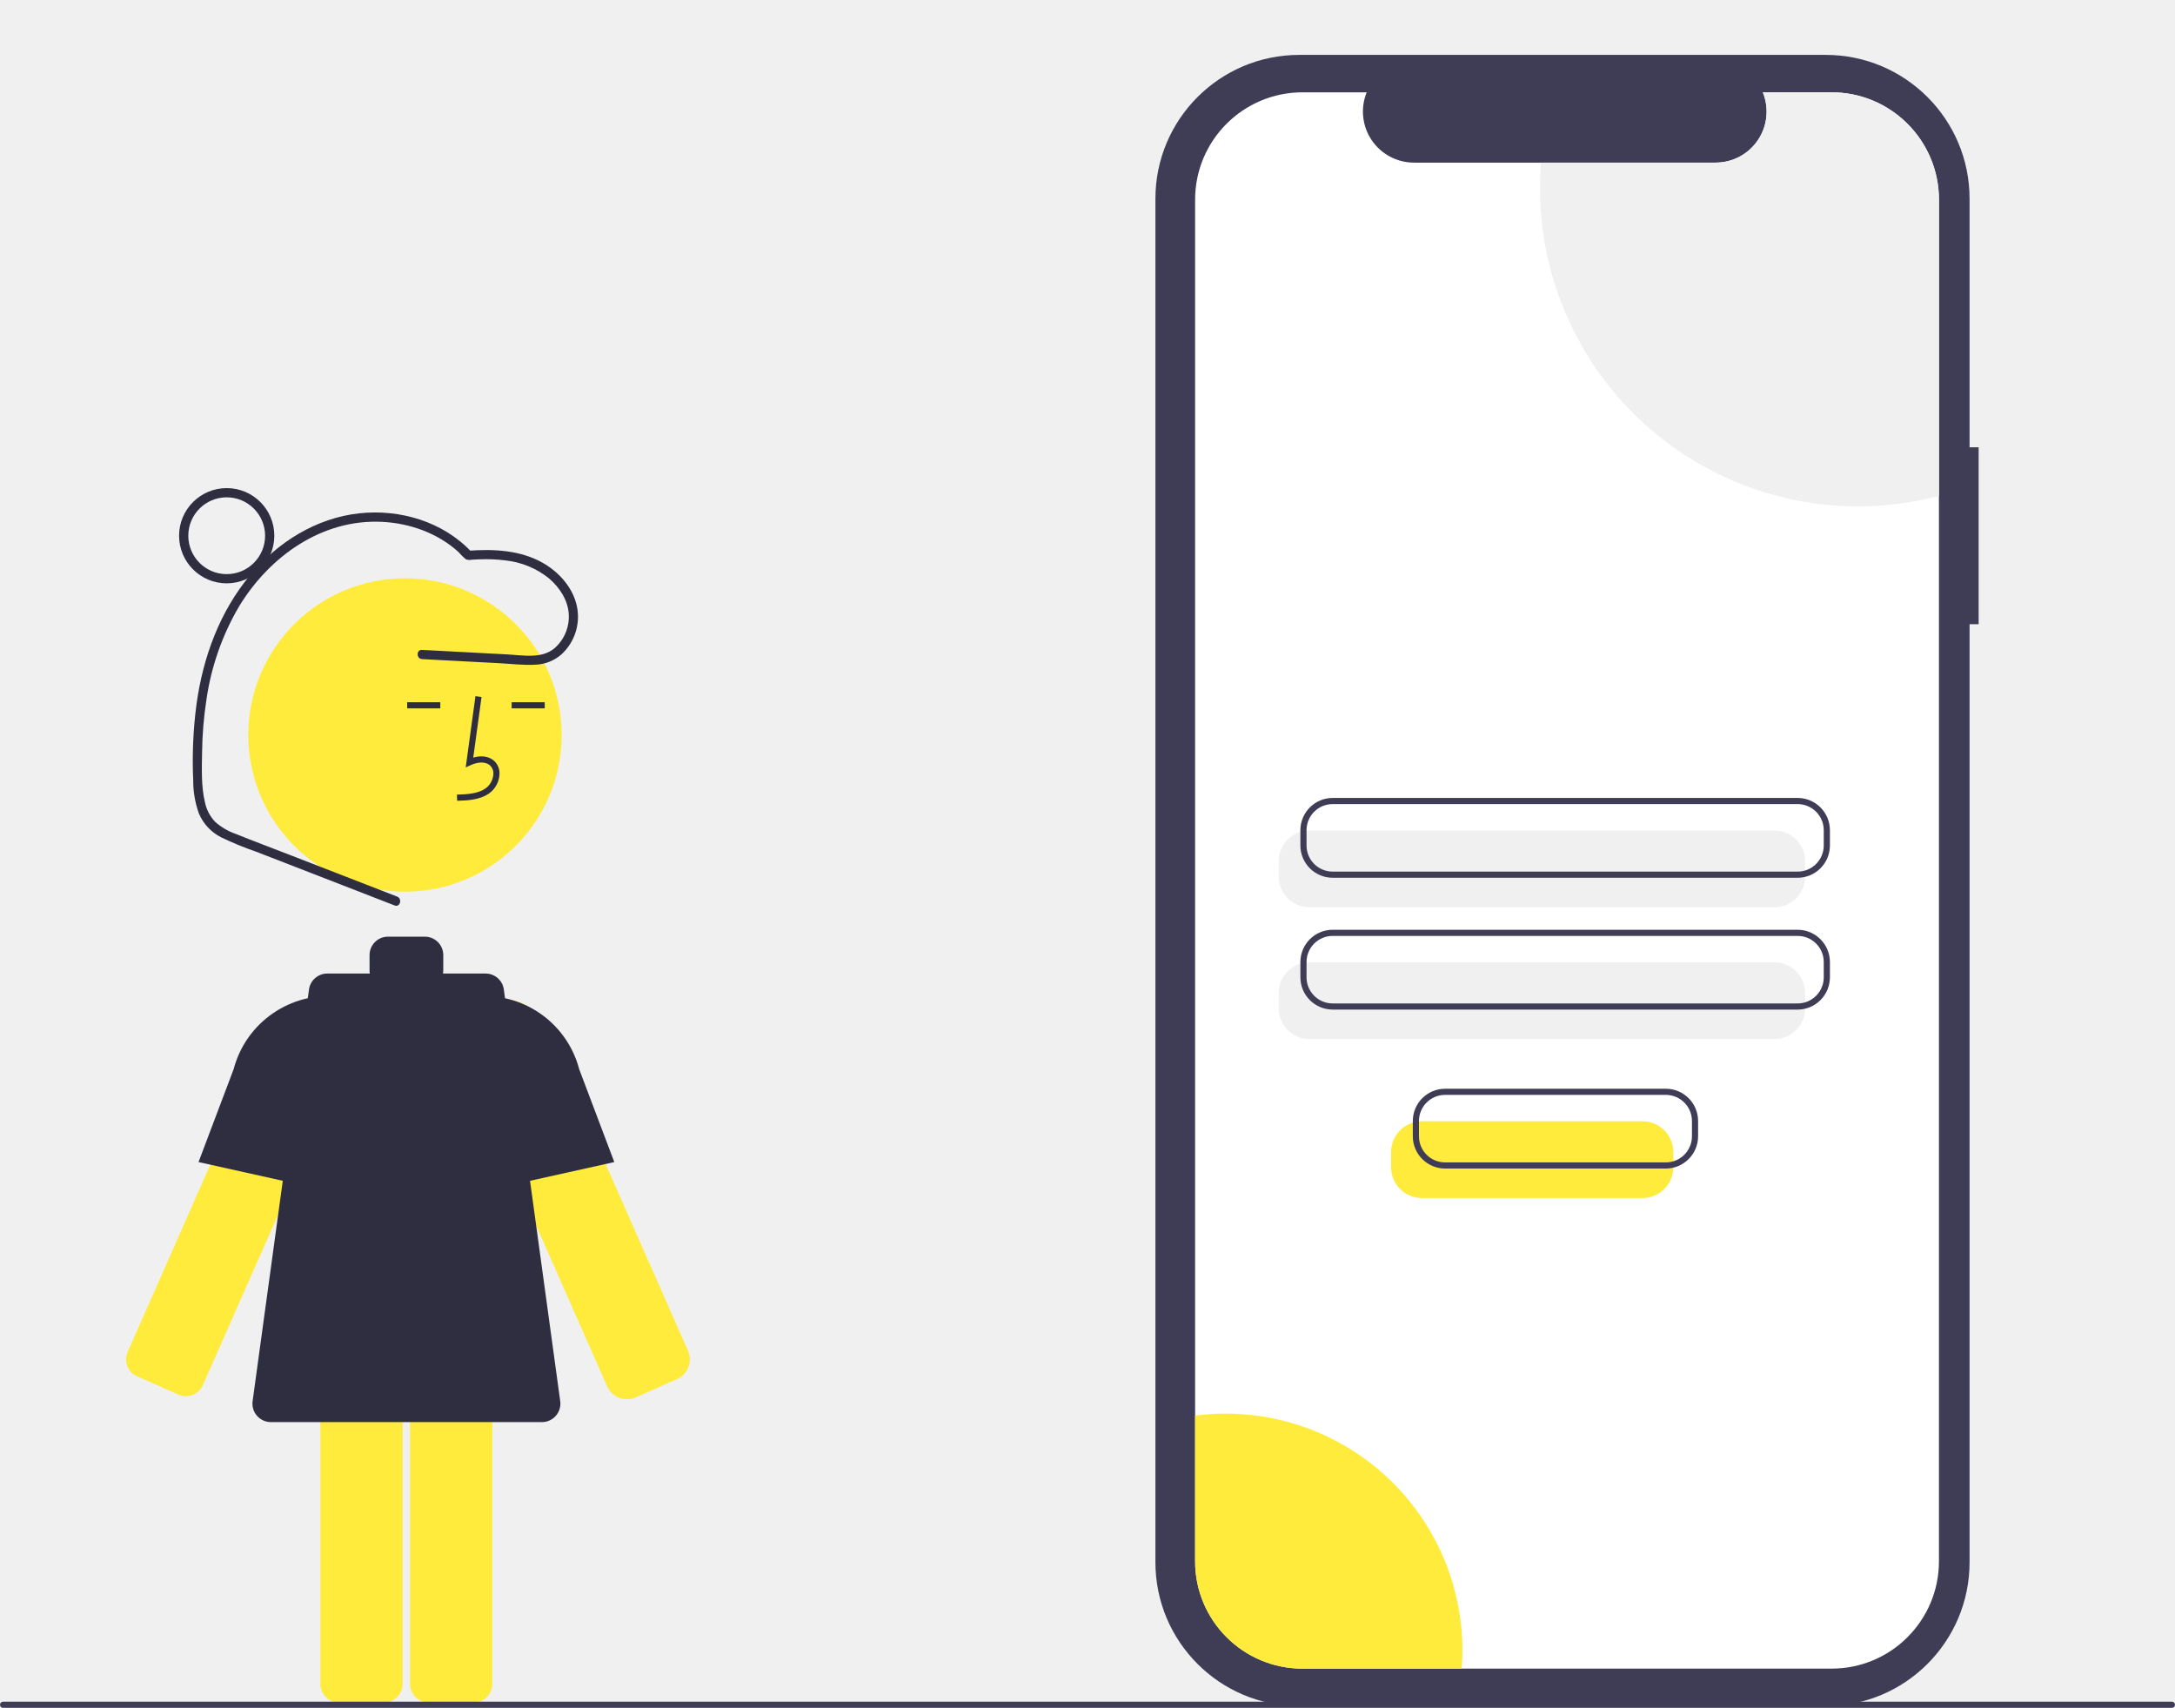
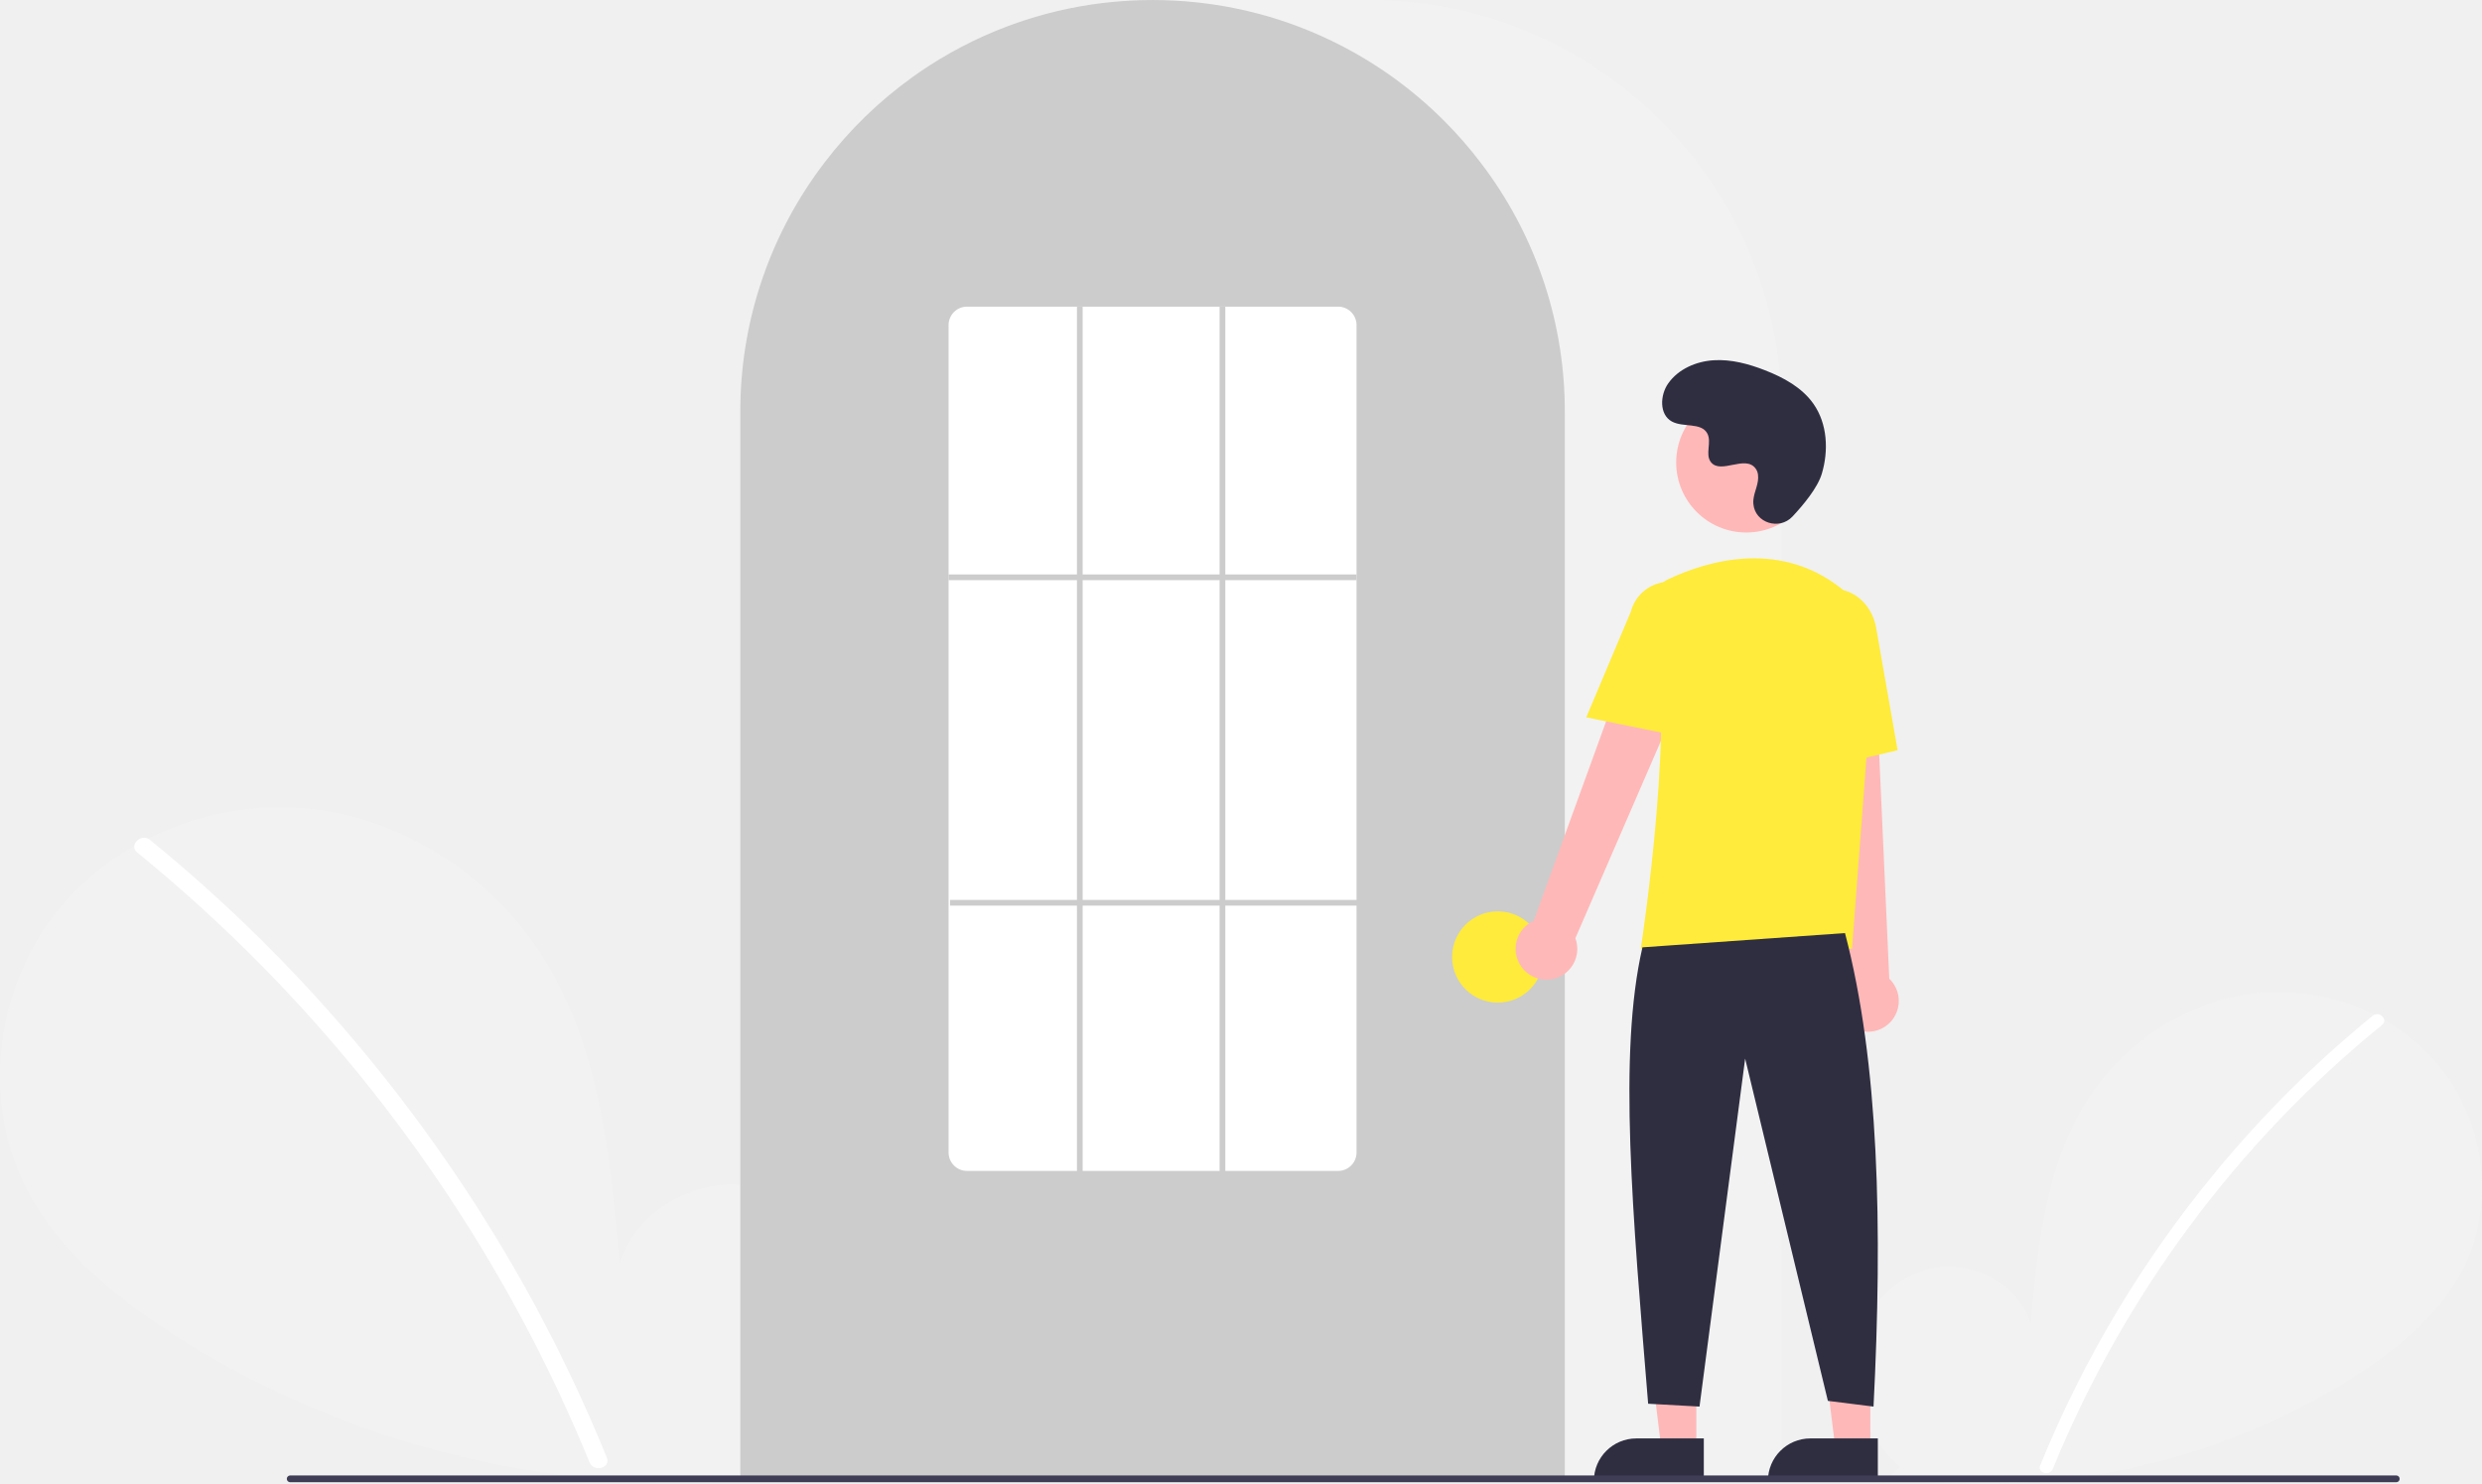
- <svg xmlns="http://www.w3.org/2000/svg" data-name="Layer 1" width="708" height="555.867" viewBox="0 0 708 555.867">
-   <path id="b10fb2cf-c586-4c5f-9fbf-e678f5ffa3db-94" data-name="Path 133" d="M890.465,679.515a211.722,211.722,0,0,1-46.196,37.27c-.392.241-.79.467-1.189.7l-27.639-24.463c.29-.27.612-.572.958-.905C836.992,672.563,939.229,535.838,946.042,502.544,945.572,505.317,952.189,614.094,890.465,679.515Z" transform="translate(-246 -172.0663)" fill="#f0f0f0" />
-   <path id="a32c10c7-75df-4179-a648-6a8d2a687209-95" data-name="Path 134" d="M849.602,721.505c-.523.125-1.054.241-1.588.348l-20.735-18.353c.405-.141.879-.309,1.42-.496,8.897-3.15,35.394-12.66,61.764-23.492,28.334-11.644,56.533-24.8,62.598-33.227C951.76,648.244,911.686,707.622,849.602,721.505Z" transform="translate(-246 -172.0663)" fill="#f0f0f0" />
-   <path d="M890.082,317.646h-2.953V236.753a46.819,46.819,0,0,0-46.819-46.819H668.926a46.819,46.819,0,0,0-46.819,46.819v443.789a46.819,46.819,0,0,0,46.819,46.819H840.31a46.819,46.819,0,0,0,46.819-46.819V375.228h2.953Z" transform="translate(-246 -172.0663)" fill="#3f3d56" />
-   <path d="M877.163,237.074V680.217a34.957,34.957,0,0,1-34.969,34.957H669.984a34.954,34.954,0,0,1-34.957-34.957V237.074a34.954,34.954,0,0,1,34.957-34.957h20.898a16.619,16.619,0,0,0,15.383,22.88h98.181a16.601,16.601,0,0,0,15.384-22.88H842.193A34.957,34.957,0,0,1,877.163,237.074Z" transform="translate(-246 -172.0663)" fill="#fff" />
-   <path d="M823.595,467.355H672.228a10.011,10.011,0,0,1-10-10v-4.978a10.011,10.011,0,0,1,10-10h151.367a10.011,10.011,0,0,1,10,10v4.978A10.011,10.011,0,0,1,823.595,467.355Z" transform="translate(-246 -172.0663)" fill="#f0f0f0" />
-   <path d="M823.595,510.262H672.228a10.011,10.011,0,0,1-10-10v-4.978a10.011,10.011,0,0,1,10-10h151.367a10.011,10.011,0,0,1,10,10v4.978A10.011,10.011,0,0,1,823.595,510.262Z" transform="translate(-246 -172.0663)" fill="#f0f0f0" />
-   <path d="M831.166,457.759H679.8a10.512,10.512,0,0,1-10.5-10.5v-4.978a10.512,10.512,0,0,1,10.5-10.5h151.367a10.512,10.512,0,0,1,10.5,10.5v4.978A10.512,10.512,0,0,1,831.166,457.759Zm-151.367-23.978a8.51,8.51,0,0,0-8.5,8.5v4.978a8.51,8.51,0,0,0,8.5,8.5h151.367a8.51,8.51,0,0,0,8.5-8.5v-4.978a8.51,8.51,0,0,0-8.5-8.5Z" transform="translate(-246 -172.0663)" fill="#3f3d56" />
-   <path d="M831.166,500.666H679.8a10.512,10.512,0,0,1-10.5-10.5V485.189a10.512,10.512,0,0,1,10.5-10.5h151.367a10.512,10.512,0,0,1,10.5,10.5v4.978A10.512,10.512,0,0,1,831.166,500.666ZM679.8,476.689a8.51,8.51,0,0,0-8.5,8.5v4.978a8.51,8.51,0,0,0,8.5,8.5h151.367a8.51,8.51,0,0,0,8.5-8.5V485.189a8.51,8.51,0,0,0-8.5-8.5Z" transform="translate(-246 -172.0663)" fill="#3f3d56" />
-   <path d="M877.163,237.074V333.464A103.539,103.539,0,0,1,747.28,233.389q0-4.24.341-8.392h56.826a16.601,16.601,0,0,0,15.384-22.88H842.193A34.957,34.957,0,0,1,877.163,237.074Z" transform="translate(-246 -172.0663)" fill="#f0f0f0" />
-   <path d="M722.041,709.154c0,2.032-.076,4.038-.24,6.02H669.984a34.954,34.954,0,0,1-34.957-34.957v-47.4a77.073,77.073,0,0,1,87.013,76.337Z" transform="translate(-246 -172.0663)" fill="#ffeb3b" />
-   <path d="M304.121,625.985a6.007,6.007,0,0,0,7.911-3.067l46.679-105.794a13.379,13.379,0,0,0-17.077-17.876h-0a13.199,13.199,0,0,0-6.75,5.78,13.649,13.649,0,0,0-.654,1.293l-46.679,105.794a6,6,0,0,0,3.067,7.912Z" transform="translate(-246 -172.0663)" fill="#ffeb3b" />
-   <path d="M356.795,560.557l-46.172-10.261,11.428-30.232a31.95,31.95,0,0,1,34.299-23.628l.445.049Z" transform="translate(-246 -172.0663)" fill="#2f2e41" />
-   <path d="M450.055,627.498a7.028,7.028,0,0,1-6.412-4.177L396.964,517.527a14.381,14.381,0,0,1,25.609-12.997v-0a14.618,14.618,0,0,1,.703,1.388l46.679,105.794a7,7,0,0,1-3.579,9.23l-13.961,6.16-.007-.016A6.944,6.944,0,0,1,450.055,627.498Z" transform="translate(-246 -172.0663)" fill="#ffeb3b" />
-   <path d="M385.485,591.169a6.007,6.007,0,0,0-6,6V720.183a6.007,6.007,0,0,0,6,6H400.245a6.007,6.007,0,0,0,6-6V597.169a6.007,6.007,0,0,0-6-6Z" transform="translate(-246 -172.0663)" fill="#ffeb3b" />
-   <path d="M356.293,591.169a6.007,6.007,0,0,0-6,6V720.183a6.007,6.007,0,0,0,6,6h14.76a6.007,6.007,0,0,0,6-6V597.169a6.007,6.007,0,0,0-6-6Z" transform="translate(-246 -172.0663)" fill="#ffeb3b" />
-   <circle cx="131.828" cy="239.224" r="51" fill="#ffeb3b" />
-   <path d="M394.8,432.699c3.306-.092,7.42-.207,10.59-2.522a8.133,8.133,0,0,0,3.2-6.073,5.471,5.471,0,0,0-1.86-4.493c-1.656-1.399-4.073-1.727-6.678-.961l2.699-19.726-1.981-.271L397.596,421.843l1.655-.759c1.918-.88,4.552-1.328,6.188.055a3.515,3.515,0,0,1,1.153,2.896,6.147,6.147,0,0,1-2.381,4.528c-2.467,1.802-5.746,2.034-9.466,2.138Z" transform="translate(-246 -172.0663)" fill="#2f2e41" />
-   <rect x="166.55" y="228.559" width="10.772" height="2" fill="#2f2e41" />
-   <rect x="132.55" y="228.559" width="10.772" height="2" fill="#2f2e41" />
-   <path d="M428.362,628.119l-18.356-134a6,6,0,0,0-5.945-5.186H390.205a6.025,6.025,0,0,0,.09-1v-5a6,6,0,0,0-6-6h-12a6,6,0,0,0-6,6v5a6.025,6.025,0,0,0,.09,1H352.53a6,6,0,0,0-5.945,5.186l-18.356,134a6,6,0,0,0,5.944,6.814h88.244A6,6,0,0,0,428.362,628.119Z" transform="translate(-246 -172.0663)" fill="#2f2e41" />
-   <path d="M399.795,560.557V496.486l.445-.049a31.961,31.961,0,0,1,34.315,23.68l11.411,30.18Z" transform="translate(-246 -172.0663)" fill="#2f2e41" />
-   <path d="M375.26,463.882l-35.275-13.692c-5.768-2.239-11.569-4.41-17.307-6.726a19.726,19.726,0,0,1-6.662-3.926,13.09,13.09,0,0,1-3.321-6.427c-1.223-5.171-1.002-10.825-.915-16.102a122.699,122.699,0,0,1,1.422-17.241,83.286,83.286,0,0,1,10.65-30.38c9.893-16.232,26.937-28.444,46.543-27.469,9.077.451,18.206,3.708,24.949,9.914a15.751,15.751,0,0,0,2.355,2.282,3.268,3.268,0,0,0,1.876.126q1.234-.079,2.471-.121a51.043,51.043,0,0,1,8.566.359,27.121,27.121,0,0,1,14.13,5.867c3.37,2.899,6.112,6.992,6.395,11.54a13.66,13.66,0,0,1-4.614,11.151c-4.209,3.547-10.213,2.3-15.261,2.033l-18.494-.98-9.37-.496c-1.929-.102-1.924,2.898,0,3l24.905,1.319c4.002.212,8.127.732,12.132.492a13.574,13.574,0,0,0,8.333-3.352,16.628,16.628,0,0,0,5.037-15.601c-1.284-6.138-5.852-11.215-11.207-14.235-7.286-4.11-15.988-4.504-24.141-3.896l1.061.439c-9.222-9.898-23.349-14.077-36.61-12.615-14.002,1.544-26.456,9.356-35.404,20.038-9.976,11.909-15.413,26.76-17.527,42.03a139.839,139.839,0,0,0-1.082,24.88,31.35,31.35,0,0,0,1.852,10.751,15.39,15.39,0,0,0,7.225,7.746,103.398,103.398,0,0,0,11.468,4.711L342.436,454.344l25.528,9.909,6.498,2.522c1.801.699,2.581-2.201.798-2.893Z" transform="translate(-246 -172.0663)" fill="#2f2e41" />
-   <path d="M319.795,361.934a15.5,15.5,0,1,1,15.5-15.5A15.517,15.517,0,0,1,319.795,361.934Zm0-28a12.5,12.5,0,1,0,12.5,12.5A12.514,12.514,0,0,0,319.795,333.934Z" transform="translate(-246 -172.0663)" fill="#2f2e41" />
-   <rect x="528.177" y="440.815" width="42.237" height="42.237" transform="translate(147.6141 -410.7547) rotate(37.40978)" fill="#f0f0f0" />
-   <path d="M389.295,228.934a33.949,33.949,0,0,1,27.277,13.702l19.59-25.614-58.779-44.956-44.956,58.779,25.333,19.376A34.003,34.003,0,0,1,389.295,228.934Z" transform="translate(-246 -172.0663)" fill="#f0f0f0" />
-   <path d="M953,727.934H247a1,1,0,0,1,0-2H953a1,1,0,0,1,0,2Z" transform="translate(-246 -172.0663)" fill="#3f3d56" />
-   <path d="M780.687,562.003H708.825a10.011,10.011,0,0,1-10-10v-4.978a10.011,10.011,0,0,1,10-10h71.862a10.011,10.011,0,0,1,10,10v4.978A10.011,10.011,0,0,1,780.687,562.003Z" transform="translate(-246 -172.0663)" fill="#ffeb3b" />
-   <path d="M788.259,552.407H716.397a10.512,10.512,0,0,1-10.5-10.5v-4.978a10.512,10.512,0,0,1,10.5-10.5h71.862a10.512,10.512,0,0,1,10.5,10.5v4.978A10.512,10.512,0,0,1,788.259,552.407Zm-71.862-23.978a8.51,8.51,0,0,0-8.5,8.5v4.978a8.51,8.51,0,0,0,8.5,8.5h71.862a8.51,8.51,0,0,0,8.5-8.5v-4.978a8.51,8.51,0,0,0-8.5-8.5Z" transform="translate(-246 -172.0663)" fill="#3f3d56" />
+ <svg xmlns="http://www.w3.org/2000/svg" data-name="Layer 1" width="870" height="520.139" viewBox="0 0 870 520.139">
+   <path d="M831.092,704.187c-11.138-9.412-17.904-24.28-16.13-38.754s12.764-27.78,27.018-30.854,30.504,5.435,34.834,19.359c2.383-26.846,5.129-54.818,19.402-77.68,12.924-20.701,35.309-35.514,59.569-38.164s49.803,7.359,64.933,26.507,18.835,46.985,8.238,68.969c-7.806,16.195-22.188,28.247-37.257,38.052a240.452,240.452,0,0,1-164.454,35.977Z" transform="translate(-165 -189.9307)" fill="#f2f2f2" />
+   <path d="M996.728,546.01a393.414,393.414,0,0,0-54.826,54.442,394.561,394.561,0,0,0-61.752,103.194c-1.112,2.725,3.313,3.911,4.412,1.216A392.342,392.342,0,0,1,999.963,549.245c2.284-1.86-.97-5.08-3.236-3.236Z" transform="translate(-165 -189.9307)" fill="#fff" />
+   <path d="M445.067,701.63c15.299-12.927,24.591-33.348,22.154-53.228s-17.531-38.156-37.11-42.377-41.897,7.464-47.844,26.59c-3.273-36.873-7.044-75.292-26.648-106.693-17.751-28.433-48.497-48.778-81.818-52.418s-68.404,10.107-89.185,36.407-25.869,64.535-11.315,94.729c10.722,22.243,30.475,38.797,51.172,52.264,66.03,42.965,147.939,60.884,225.877,49.415" transform="translate(-165 -189.9307)" fill="#f2f2f2" />
+   <path d="M217.567,484.373a540.355,540.355,0,0,1,75.304,74.777A548.076,548.076,0,0,1,352.257,647.04a545.835,545.835,0,0,1,25.43,53.846c1.527,3.743-4.55,5.372-6.06,1.671a536.36,536.36,0,0,0-49.009-92.727A539.734,539.734,0,0,0,256.889,528.632a538.441,538.441,0,0,0-43.766-39.815c-3.138-2.555,1.332-6.978,4.444-4.444Z" transform="translate(-165 -189.9307)" fill="#fff" />
+   <path d="M789.5,708.931h-365v-374.5c0-79.678,64.822-144.5,144.5-144.5h76c79.677,0,144.5,64.822,144.5,144.5Z" transform="translate(-165 -189.9307)" fill="#f2f2f2" />
+   <path d="M713.5,708.931h-289v-374.5a143.382,143.382,0,0,1,27.596-84.944c.664-.905,1.326-1.798,2.009-2.681a144.466,144.466,0,0,1,30.754-29.851c.66-.48,1.322-.952,1.994-1.423a144.16,144.16,0,0,1,31.472-16.459c.661-.25,1.334-.501,2.007-.742a144.02,144.02,0,0,1,31.108-7.336c.658-.09,1.333-.16,2.008-.23a146.288,146.288,0,0,1,31.105,0c.673.07,1.349.141,2.014.231a143.995,143.995,0,0,1,31.1,7.335c.673.241,1.346.492,2.009.743a143.799,143.799,0,0,1,31.106,16.216c.672.461,1.344.933,2.006,1.405a145.987,145.987,0,0,1,18.384,15.564,144.305,144.305,0,0,1,12.724,14.551c.681.88,1.343,1.773,2.005,2.677A143.382,143.382,0,0,1,713.5,334.431Z" transform="translate(-165 -189.9307)" fill="#ccc" />
+   <circle cx="525" cy="335.5" r="16" fill="#ffeb3b" />
+   <polygon points="594.599 507.783 582.339 507.783 576.506 460.495 594.601 460.496 594.599 507.783" fill="#ffb8b8" />
+   <path d="M573.582,504.28h23.644a0,0,0,0,1,0,0v14.887a0,0,0,0,1,0,0H558.695a0,0,0,0,1,0,0v0a14.887,14.887,0,0,1,14.887-14.887Z" fill="#2f2e41" />
+   <polygon points="655.599 507.783 643.339 507.783 637.506 460.495 655.601 460.496 655.599 507.783" fill="#ffb8b8" />
+   <path d="M634.582,504.28h23.644a0,0,0,0,1,0,0v14.887a0,0,0,0,1,0,0H619.695a0,0,0,0,1,0,0v0a14.887,14.887,0,0,1,14.887-14.887Z" fill="#2f2e41" />
+   <path d="M698.098,528.6a10.743,10.743,0,0,1,4.511-15.843l41.676-114.867L764.791,409.082,717.206,518.853a10.801,10.801,0,0,1-19.109,9.748Z" transform="translate(-165 -189.9307)" fill="#ffb8b8" />
+   <path d="M814.336,550.184a10.743,10.743,0,0,1-2.893-16.217L798.533,412.458l23.338,1.066L827.236,533.045a10.801,10.801,0,0,1-12.9,17.139Z" transform="translate(-165 -189.9307)" fill="#ffb8b8" />
+   <circle cx="612.106" cy="162.123" r="24.561" fill="#ffb8b8" />
+   <path d="M814.18,522.549H740.133l.089-.576c.133-.861,13.197-86.439,3.562-114.436a11.813,11.813,0,0,1,6.069-14.584h0c13.772-6.485,40.208-14.471,62.52,4.909a28.234,28.234,0,0,1,9.459,23.396Z" transform="translate(-165 -189.9307)" fill="#ffeb3b" />
+   <path d="M754.354,448.181,721.018,441.418l15.626-37.03a13.997,13.997,0,0,1,27.106,6.998Z" transform="translate(-165 -189.9307)" fill="#ffeb3b" />
+   <path d="M797.05,460.739l-2.004-45.941c-1.52-8.636,3.424-16.8,11.027-18.135,7.605-1.33,15.032,4.66,16.558,13.36l7.533,42.928Z" transform="translate(-165 -189.9307)" fill="#ffeb3b" />
+   <path d="M811.716,517.049c11.915,45.377,13.214,103.069,10,166l-16-2-29-120-16,122-18-1c-5.377-66.03-10.613-122.715-2-160Z" transform="translate(-165 -189.9307)" fill="#2f2e41" />
+   <path d="M793.289,371.035c-4.582,4.881-13.091,2.261-13.688-4.407a8.055,8.055,0,0,1,.01-1.556c.308-2.954,2.015-5.635,1.606-8.754a4.59,4.59,0,0,0-.84-2.149c-3.651-4.889-12.222,2.187-15.668-2.239-2.113-2.714.371-6.987-1.251-10.021-2.14-4.004-8.479-2.029-12.454-4.221-4.423-2.439-4.158-9.225-1.247-13.353,3.551-5.034,9.776-7.72,15.923-8.107s12.253,1.275,17.992,3.511c6.521,2.541,12.988,6.054,17.001,11.788,4.88,6.973,5.35,16.348,2.909,24.502C802.098,360.99,797.031,367.049,793.289,371.035Z" transform="translate(-165 -189.9307)" fill="#2f2e41" />
+   <path d="M1004.982,709.574h-738.294a1.191,1.191,0,0,1,0-2.381h738.294a1.191,1.191,0,0,1,0,2.381Z" transform="translate(-165 -189.9307)" fill="#3f3d56" />
+   <path d="M634,600.431H504a6.465,6.465,0,0,1-6.5-6.415V303.846a6.465,6.465,0,0,1,6.5-6.415H634a6.465,6.465,0,0,1,6.5,6.415V594.015A6.465,6.465,0,0,1,634,600.431Z" transform="translate(-165 -189.9307)" fill="#fff" />
+   <rect x="332.5" y="201.39" width="143" height="2" fill="#ccc" />
+   <rect x="333" y="315.5" width="143" height="2" fill="#ccc" />
+   <rect x="377.5" y="107.5" width="2" height="304" fill="#ccc" />
+   <rect x="427.5" y="107.5" width="2" height="304" fill="#ccc" />
</svg>
